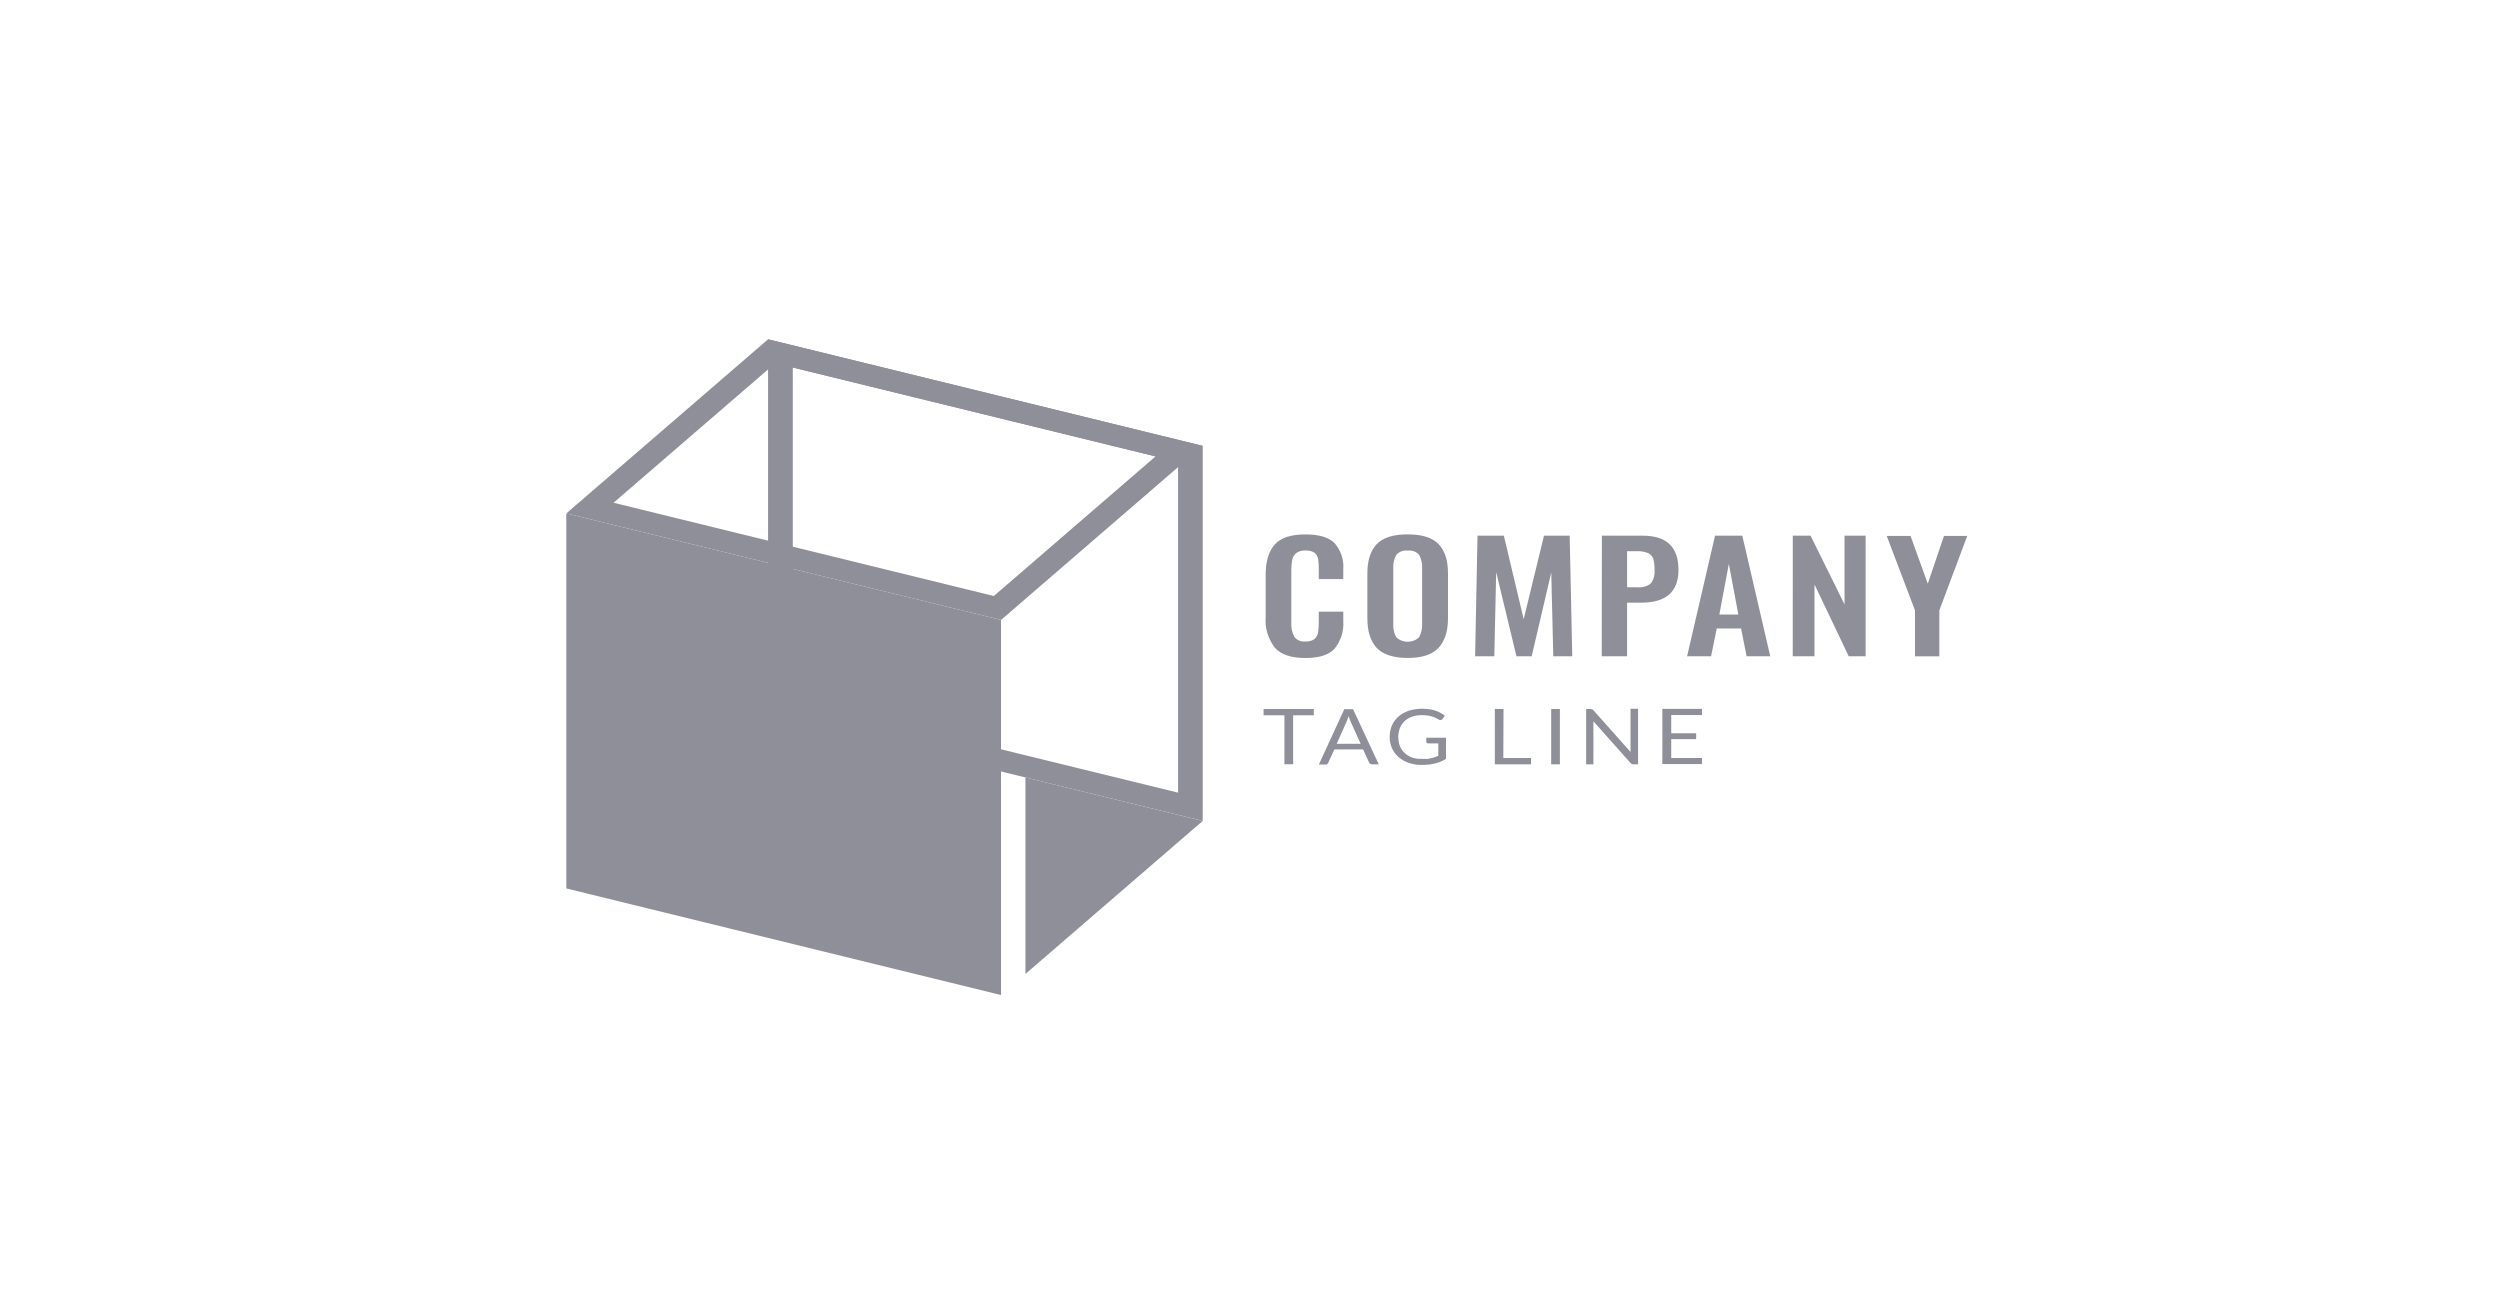
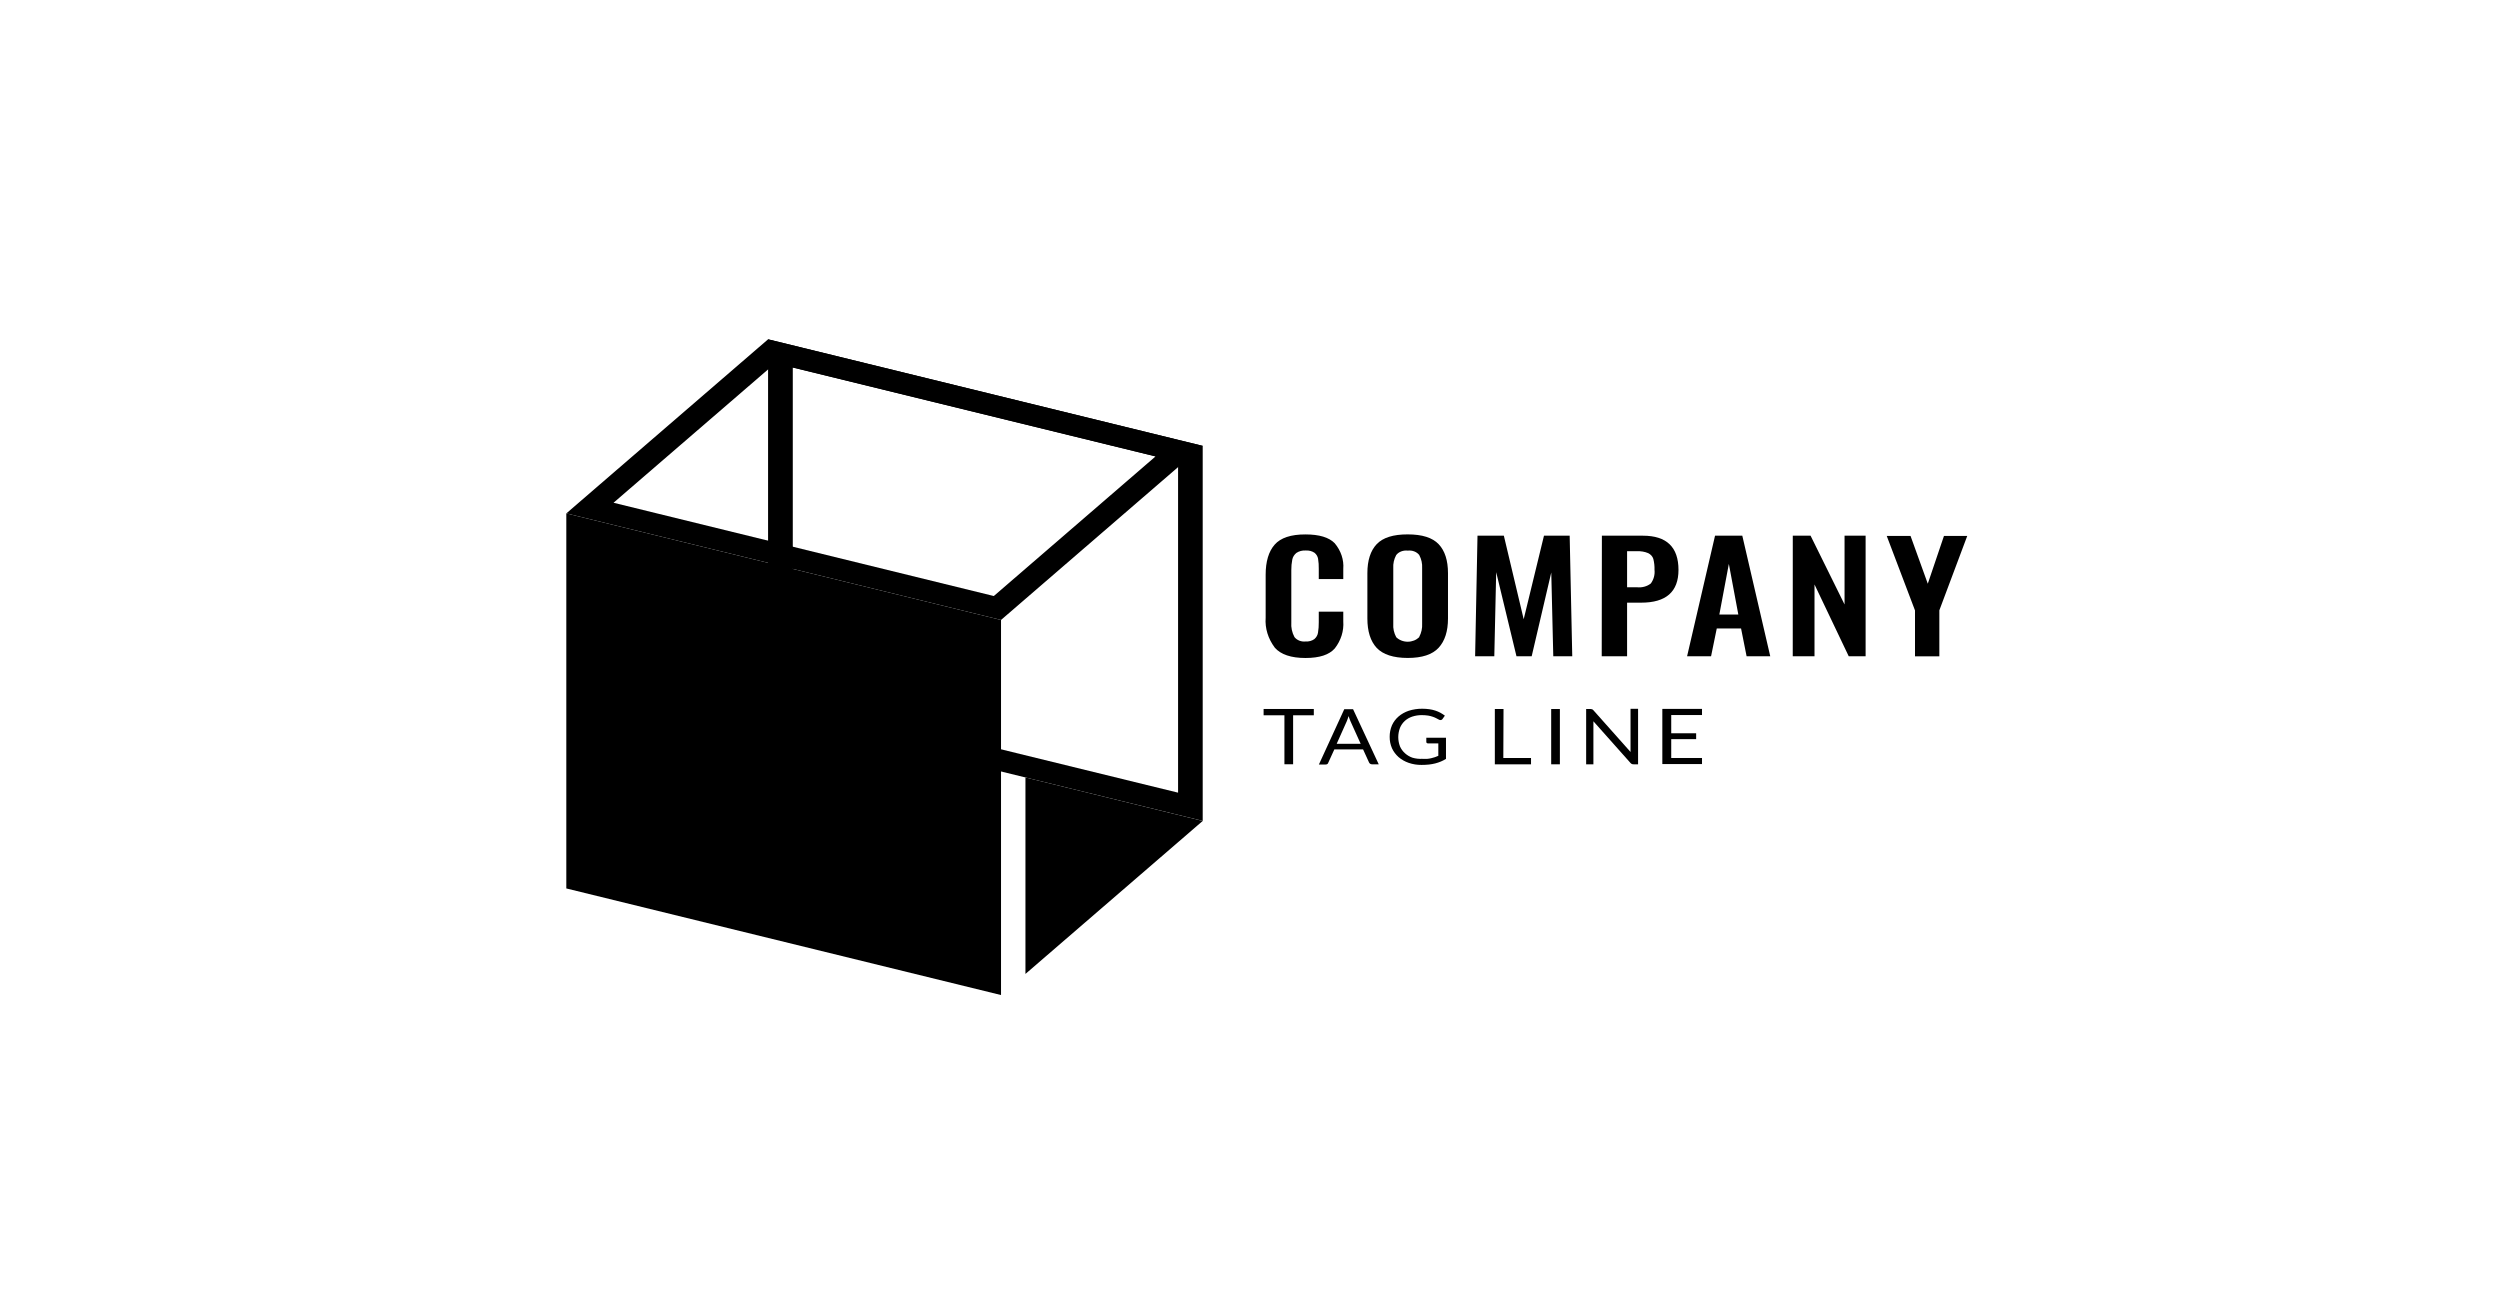
<svg xmlns="http://www.w3.org/2000/svg" version="1.1" width="61" height="32" viewBox="0 0 61 32">
-   <path fill="#8e8f99" d="M31.102 15.798c-0.161-0.215-0.239-0.469-0.22-0.724v-1.050c0-0.322 0.073-0.567 0.219-0.734s0.397-0.251 0.753-0.25c0.334 0 0.572 0.071 0.712 0.214 0.153 0.182 0.228 0.404 0.21 0.628v0.247h-0.598v-0.25c0.002-0.082-0.004-0.164-0.017-0.245-0.009-0.055-0.039-0.107-0.085-0.145-0.061-0.042-0.139-0.062-0.217-0.057-0.082-0.005-0.163 0.016-0.228 0.060-0.052 0.043-0.087 0.099-0.099 0.16-0.017 0.086-0.025 0.173-0.024 0.26v1.275c-0.009 0.123 0.017 0.246 0.077 0.358 0.030 0.038 0.071 0.068 0.119 0.087s0.102 0.026 0.154 0.020c0.077 0.005 0.153-0.015 0.212-0.058 0.049-0.042 0.080-0.096 0.089-0.155 0.014-0.085 0.020-0.17 0.019-0.255v-0.259h0.598v0.236c0.017 0.234-0.056 0.466-0.207 0.66-0.137 0.156-0.371 0.234-0.716 0.234s-0.604-0.083-0.752-0.256z" />
-   <path fill="#8e8f99" d="M33.591 15.808c-0.151-0.163-0.227-0.402-0.227-0.717v-1.105c0-0.312 0.076-0.548 0.227-0.708s0.404-0.24 0.758-0.239c0.352 0 0.603 0.080 0.754 0.239s0.228 0.396 0.228 0.708v1.105c0 0.312-0.077 0.551-0.23 0.716s-0.404 0.247-0.752 0.247-0.605-0.083-0.758-0.246zM34.628 15.543c0.054-0.102 0.079-0.215 0.072-0.327v-1.353c0.007-0.11-0.017-0.22-0.071-0.321-0.030-0.039-0.073-0.069-0.122-0.088s-0.104-0.025-0.158-0.019c-0.054-0.006-0.108 0-0.158 0.019s-0.092 0.049-0.123 0.088c-0.054 0.1-0.079 0.21-0.072 0.32v1.359c-0.008 0.112 0.017 0.225 0.072 0.327 0.035 0.034 0.078 0.062 0.126 0.081s0.101 0.029 0.154 0.029 0.105-0.010 0.154-0.029c0.048-0.019 0.091-0.047 0.126-0.081v-0.006z" />
-   <path fill="#8e8f99" d="M36.050 13.071h0.644l0.484 2.038 0.495-2.038h0.627l0.063 2.942h-0.463l-0.049-2.045-0.478 2.045h-0.371l-0.495-2.052-0.046 2.052h-0.468l0.058-2.942z" />
-   <path fill="#8e8f99" d="M39.085 13.071h1.003c0.577 0 0.867 0.278 0.867 0.835 0 0.533-0.304 0.8-0.912 0.799h-0.342v1.308h-0.619l0.004-2.942zM39.941 14.329c0.061 0.007 0.123 0.002 0.182-0.014s0.113-0.043 0.158-0.079c0.071-0.099 0.102-0.216 0.089-0.332 0.003-0.090-0.007-0.18-0.029-0.267-0.009-0.029-0.024-0.057-0.046-0.081s-0.048-0.044-0.078-0.059c-0.086-0.036-0.181-0.052-0.276-0.047h-0.24v0.879h0.24z" />
-   <path fill="#8e8f99" d="M41.847 13.071h0.665l0.682 2.942h-0.577l-0.135-0.678h-0.593l-0.139 0.678h-0.585l0.682-2.942zM42.415 14.994l-0.231-1.235-0.232 1.235h0.463z" />
-   <path fill="#8e8f99" d="M43.745 13.071h0.433l0.829 1.678v-1.678h0.514v2.942h-0.412l-0.835-1.752v1.752h-0.531l0.001-2.942z" />
-   <path fill="#8e8f99" d="M46.725 14.892l-0.689-1.816h0.581l0.421 1.167 0.395-1.167h0.568l-0.681 1.816v1.122h-0.594v-1.122z" />
-   <path fill="#8e8f99" d="M32.057 17.299v0.154h-0.505v1.195h-0.212v-1.195h-0.508v-0.154h1.224z" />
-   <path fill="#8e8f99" d="M33.641 18.649h-0.163c-0.017 0.001-0.033-0.004-0.046-0.013-0.012-0.008-0.022-0.019-0.027-0.031l-0.146-0.32h-0.701l-0.146 0.32c-0.004 0.013-0.012 0.026-0.022 0.036-0.013 0.009-0.029 0.014-0.046 0.013h-0.163l0.619-1.349h0.215l0.626 1.344zM32.616 18.148h0.584l-0.248-0.549c-0.018-0.042-0.034-0.084-0.046-0.127-0.009 0.026-0.016 0.050-0.024 0.072l-0.022 0.057-0.245 0.548z" />
-   <path fill="#8e8f99" d="M34.708 18.516c0.039 0.002 0.078 0.002 0.116 0 0.033-0.003 0.067-0.008 0.099-0.016 0.030-0.006 0.060-0.015 0.089-0.025 0.027-0.010 0.054-0.021 0.083-0.033v-0.303h-0.248c-0.006 0-0.012-0-0.018-0.002s-0.011-0.005-0.015-0.008c-0.004-0.003-0.007-0.007-0.009-0.011s-0.003-0.009-0.003-0.014v-0.104h0.48v0.517c-0.039 0.024-0.081 0.046-0.124 0.064s-0.090 0.034-0.137 0.046c-0.051 0.013-0.102 0.022-0.155 0.028-0.060 0.006-0.12 0.009-0.181 0.009-0.107 0.001-0.213-0.016-0.312-0.050-0.093-0.032-0.177-0.080-0.248-0.141-0.069-0.062-0.123-0.134-0.16-0.214-0.039-0.089-0.058-0.184-0.057-0.28-0.001-0.096 0.018-0.192 0.056-0.282 0.036-0.080 0.090-0.153 0.16-0.214s0.155-0.108 0.248-0.14c0.106-0.034 0.219-0.051 0.332-0.050 0.058-0 0.115 0.004 0.172 0.012 0.050 0.007 0.1 0.018 0.147 0.034 0.043 0.014 0.085 0.032 0.124 0.053 0.038 0.021 0.074 0.045 0.108 0.070l-0.059 0.083c-0.005 0.008-0.012 0.014-0.020 0.018s-0.018 0.007-0.028 0.007c-0.014-0-0.027-0.004-0.038-0.011-0.019-0.009-0.038-0.019-0.061-0.032-0.026-0.014-0.054-0.026-0.083-0.036-0.037-0.013-0.075-0.023-0.114-0.030-0.052-0.008-0.105-0.012-0.157-0.012-0.082-0.001-0.163 0.012-0.239 0.037-0.069 0.024-0.131 0.060-0.182 0.107-0.051 0.049-0.090 0.106-0.115 0.168-0.055 0.146-0.055 0.304 0 0.45 0.027 0.063 0.069 0.121 0.124 0.17 0.051 0.046 0.112 0.083 0.181 0.107 0.079 0.023 0.162 0.032 0.245 0.027z" />
-   <path fill="#8e8f99" d="M36.681 18.495h0.676v0.154h-0.883v-1.349h0.212l-0.005 1.195z" />
-   <path fill="#8e8f99" d="M38.061 18.649h-0.212v-1.349h0.212v1.349z" />
-   <path fill="#8e8f99" d="M38.848 17.306c0.012 0.006 0.023 0.015 0.032 0.025l0.905 1.017c-0.001-0.016-0.001-0.032 0-0.048 0-0.015 0-0.030 0-0.044v-0.962h0.184v1.355h-0.107c-0.016 0.001-0.032-0.002-0.046-0.008-0.013-0.007-0.024-0.015-0.033-0.026l-0.904-1.016c0 0.016 0 0.031 0 0.046s0 0.029 0 0.042v0.962h-0.177v-1.349h0.11c0.012 0 0.024 0.002 0.035 0.006z" />
-   <path fill="#8e8f99" d="M41.529 17.299v0.148h-0.751v0.445h0.608v0.143h-0.608v0.46h0.751v0.148h-0.968v-1.346h0.968z" />
-   <path fill="#8e8f99" d="M19.344 8.967l9.401 2.303v8.071l-9.401-2.302v-8.072zM18.741 8.279v9.152l10.605 2.599v-9.151l-10.605-2.6z" />
-   <path fill="#8e8f99" d="M24.425 24.279l-10.607-2.601v-9.151l10.607 2.6v9.152z" />
-   <path fill="#8e8f99" d="M18.917 8.863l9.278 2.274-3.946 3.406-9.279-2.276 3.947-3.405zM18.741 8.279l-4.923 4.248 10.607 2.6 4.921-4.248-10.605-2.6z" />
-   <path fill="#8e8f99" d="M25.021 23.764l4.325-3.733-4.325-1.061v4.793z" />
+   <path d="M31.102 15.798c-0.161-0.215-0.239-0.469-0.22-0.724v-1.050c0-0.322 0.073-0.567 0.219-0.734s0.397-0.251 0.753-0.25c0.334 0 0.572 0.071 0.712 0.214 0.153 0.182 0.228 0.404 0.21 0.628v0.247h-0.598v-0.25c0.002-0.082-0.004-0.164-0.017-0.245-0.009-0.055-0.039-0.107-0.085-0.145-0.061-0.042-0.139-0.062-0.217-0.057-0.082-0.005-0.163 0.016-0.228 0.060-0.052 0.043-0.087 0.099-0.099 0.16-0.017 0.086-0.025 0.173-0.024 0.26v1.275c-0.009 0.123 0.017 0.246 0.077 0.358 0.030 0.038 0.071 0.068 0.119 0.087s0.102 0.026 0.154 0.020c0.077 0.005 0.153-0.015 0.212-0.058 0.049-0.042 0.080-0.096 0.089-0.155 0.014-0.085 0.020-0.17 0.019-0.255v-0.259h0.598v0.236c0.017 0.234-0.056 0.466-0.207 0.66-0.137 0.156-0.371 0.234-0.716 0.234s-0.604-0.083-0.752-0.256z" />
+   <path d="M33.591 15.808c-0.151-0.163-0.227-0.402-0.227-0.717v-1.105c0-0.312 0.076-0.548 0.227-0.708s0.404-0.24 0.758-0.239c0.352 0 0.603 0.080 0.754 0.239s0.228 0.396 0.228 0.708v1.105c0 0.312-0.077 0.551-0.23 0.716s-0.404 0.247-0.752 0.247-0.605-0.083-0.758-0.246zM34.628 15.543c0.054-0.102 0.079-0.215 0.072-0.327v-1.353c0.007-0.11-0.017-0.22-0.071-0.321-0.030-0.039-0.073-0.069-0.122-0.088s-0.104-0.025-0.158-0.019c-0.054-0.006-0.108 0-0.158 0.019s-0.092 0.049-0.123 0.088c-0.054 0.1-0.079 0.21-0.072 0.32v1.359c-0.008 0.112 0.017 0.225 0.072 0.327 0.035 0.034 0.078 0.062 0.126 0.081s0.101 0.029 0.154 0.029 0.105-0.010 0.154-0.029c0.048-0.019 0.091-0.047 0.126-0.081v-0.006z" />
+   <path d="M36.050 13.071h0.644l0.484 2.038 0.495-2.038h0.627l0.063 2.942h-0.463l-0.049-2.045-0.478 2.045h-0.371l-0.495-2.052-0.046 2.052h-0.468l0.058-2.942z" />
+   <path d="M39.085 13.071h1.003c0.577 0 0.867 0.278 0.867 0.835 0 0.533-0.304 0.8-0.912 0.799h-0.342v1.308h-0.619l0.004-2.942zM39.941 14.329c0.061 0.007 0.123 0.002 0.182-0.014s0.113-0.043 0.158-0.079c0.071-0.099 0.102-0.216 0.089-0.332 0.003-0.090-0.007-0.18-0.029-0.267-0.009-0.029-0.024-0.057-0.046-0.081s-0.048-0.044-0.078-0.059c-0.086-0.036-0.181-0.052-0.276-0.047h-0.24v0.879h0.24z" />
+   <path d="M41.847 13.071h0.665l0.682 2.942h-0.577l-0.135-0.678h-0.593l-0.139 0.678h-0.585l0.682-2.942zM42.415 14.994l-0.231-1.235-0.232 1.235h0.463z" />
+   <path d="M43.745 13.071h0.433l0.829 1.678v-1.678h0.514v2.942h-0.412l-0.835-1.752v1.752h-0.531l0.001-2.942z" />
+   <path d="M46.725 14.892l-0.689-1.816h0.581l0.421 1.167 0.395-1.167h0.568l-0.681 1.816v1.122h-0.594v-1.122z" />
+   <path d="M32.057 17.299v0.154h-0.505v1.195h-0.212v-1.195h-0.508v-0.154h1.224z" />
+   <path d="M33.641 18.649h-0.163c-0.017 0.001-0.033-0.004-0.046-0.013-0.012-0.008-0.022-0.019-0.027-0.031l-0.146-0.32h-0.701l-0.146 0.32c-0.004 0.013-0.012 0.026-0.022 0.036-0.013 0.009-0.029 0.014-0.046 0.013h-0.163l0.619-1.349h0.215l0.626 1.344zM32.616 18.148h0.584l-0.248-0.549c-0.018-0.042-0.034-0.084-0.046-0.127-0.009 0.026-0.016 0.050-0.024 0.072l-0.022 0.057-0.245 0.548z" />
+   <path d="M34.708 18.516c0.039 0.002 0.078 0.002 0.116 0 0.033-0.003 0.067-0.008 0.099-0.016 0.030-0.006 0.060-0.015 0.089-0.025 0.027-0.010 0.054-0.021 0.083-0.033v-0.303h-0.248c-0.006 0-0.012-0-0.018-0.002s-0.011-0.005-0.015-0.008c-0.004-0.003-0.007-0.007-0.009-0.011s-0.003-0.009-0.003-0.014v-0.104h0.48v0.517c-0.039 0.024-0.081 0.046-0.124 0.064s-0.090 0.034-0.137 0.046c-0.051 0.013-0.102 0.022-0.155 0.028-0.060 0.006-0.12 0.009-0.181 0.009-0.107 0.001-0.213-0.016-0.312-0.050-0.093-0.032-0.177-0.080-0.248-0.141-0.069-0.062-0.123-0.134-0.16-0.214-0.039-0.089-0.058-0.184-0.057-0.28-0.001-0.096 0.018-0.192 0.056-0.282 0.036-0.080 0.090-0.153 0.16-0.214s0.155-0.108 0.248-0.14c0.106-0.034 0.219-0.051 0.332-0.050 0.058-0 0.115 0.004 0.172 0.012 0.050 0.007 0.1 0.018 0.147 0.034 0.043 0.014 0.085 0.032 0.124 0.053 0.038 0.021 0.074 0.045 0.108 0.070l-0.059 0.083c-0.005 0.008-0.012 0.014-0.020 0.018s-0.018 0.007-0.028 0.007c-0.014-0-0.027-0.004-0.038-0.011-0.019-0.009-0.038-0.019-0.061-0.032-0.026-0.014-0.054-0.026-0.083-0.036-0.037-0.013-0.075-0.023-0.114-0.030-0.052-0.008-0.105-0.012-0.157-0.012-0.082-0.001-0.163 0.012-0.239 0.037-0.069 0.024-0.131 0.060-0.182 0.107-0.051 0.049-0.090 0.106-0.115 0.168-0.055 0.146-0.055 0.304 0 0.45 0.027 0.063 0.069 0.121 0.124 0.17 0.051 0.046 0.112 0.083 0.181 0.107 0.079 0.023 0.162 0.032 0.245 0.027z" />
+   <path d="M36.681 18.495h0.676v0.154h-0.883v-1.349h0.212l-0.005 1.195z" />
+   <path d="M38.061 18.649h-0.212v-1.349h0.212v1.349z" />
+   <path d="M38.848 17.306c0.012 0.006 0.023 0.015 0.032 0.025l0.905 1.017c-0.001-0.016-0.001-0.032 0-0.048 0-0.015 0-0.030 0-0.044v-0.962h0.184v1.355h-0.107c-0.016 0.001-0.032-0.002-0.046-0.008-0.013-0.007-0.024-0.015-0.033-0.026l-0.904-1.016c0 0.016 0 0.031 0 0.046s0 0.029 0 0.042v0.962h-0.177v-1.349h0.11c0.012 0 0.024 0.002 0.035 0.006z" />
+   <path d="M41.529 17.299v0.148h-0.751v0.445h0.608v0.143h-0.608v0.46h0.751v0.148h-0.968v-1.346h0.968z" />
+   <path d="M19.344 8.967l9.401 2.303v8.071l-9.401-2.302v-8.072zM18.741 8.279v9.152l10.605 2.599v-9.151l-10.605-2.6z" />
+   <path d="M24.425 24.279l-10.607-2.601v-9.151l10.607 2.6v9.152z" />
+   <path d="M18.917 8.863l9.278 2.274-3.946 3.406-9.279-2.276 3.947-3.405zM18.741 8.279l-4.923 4.248 10.607 2.6 4.921-4.248-10.605-2.6z" />
+   <path d="M25.021 23.764l4.325-3.733-4.325-1.061v4.793z" />
</svg>
